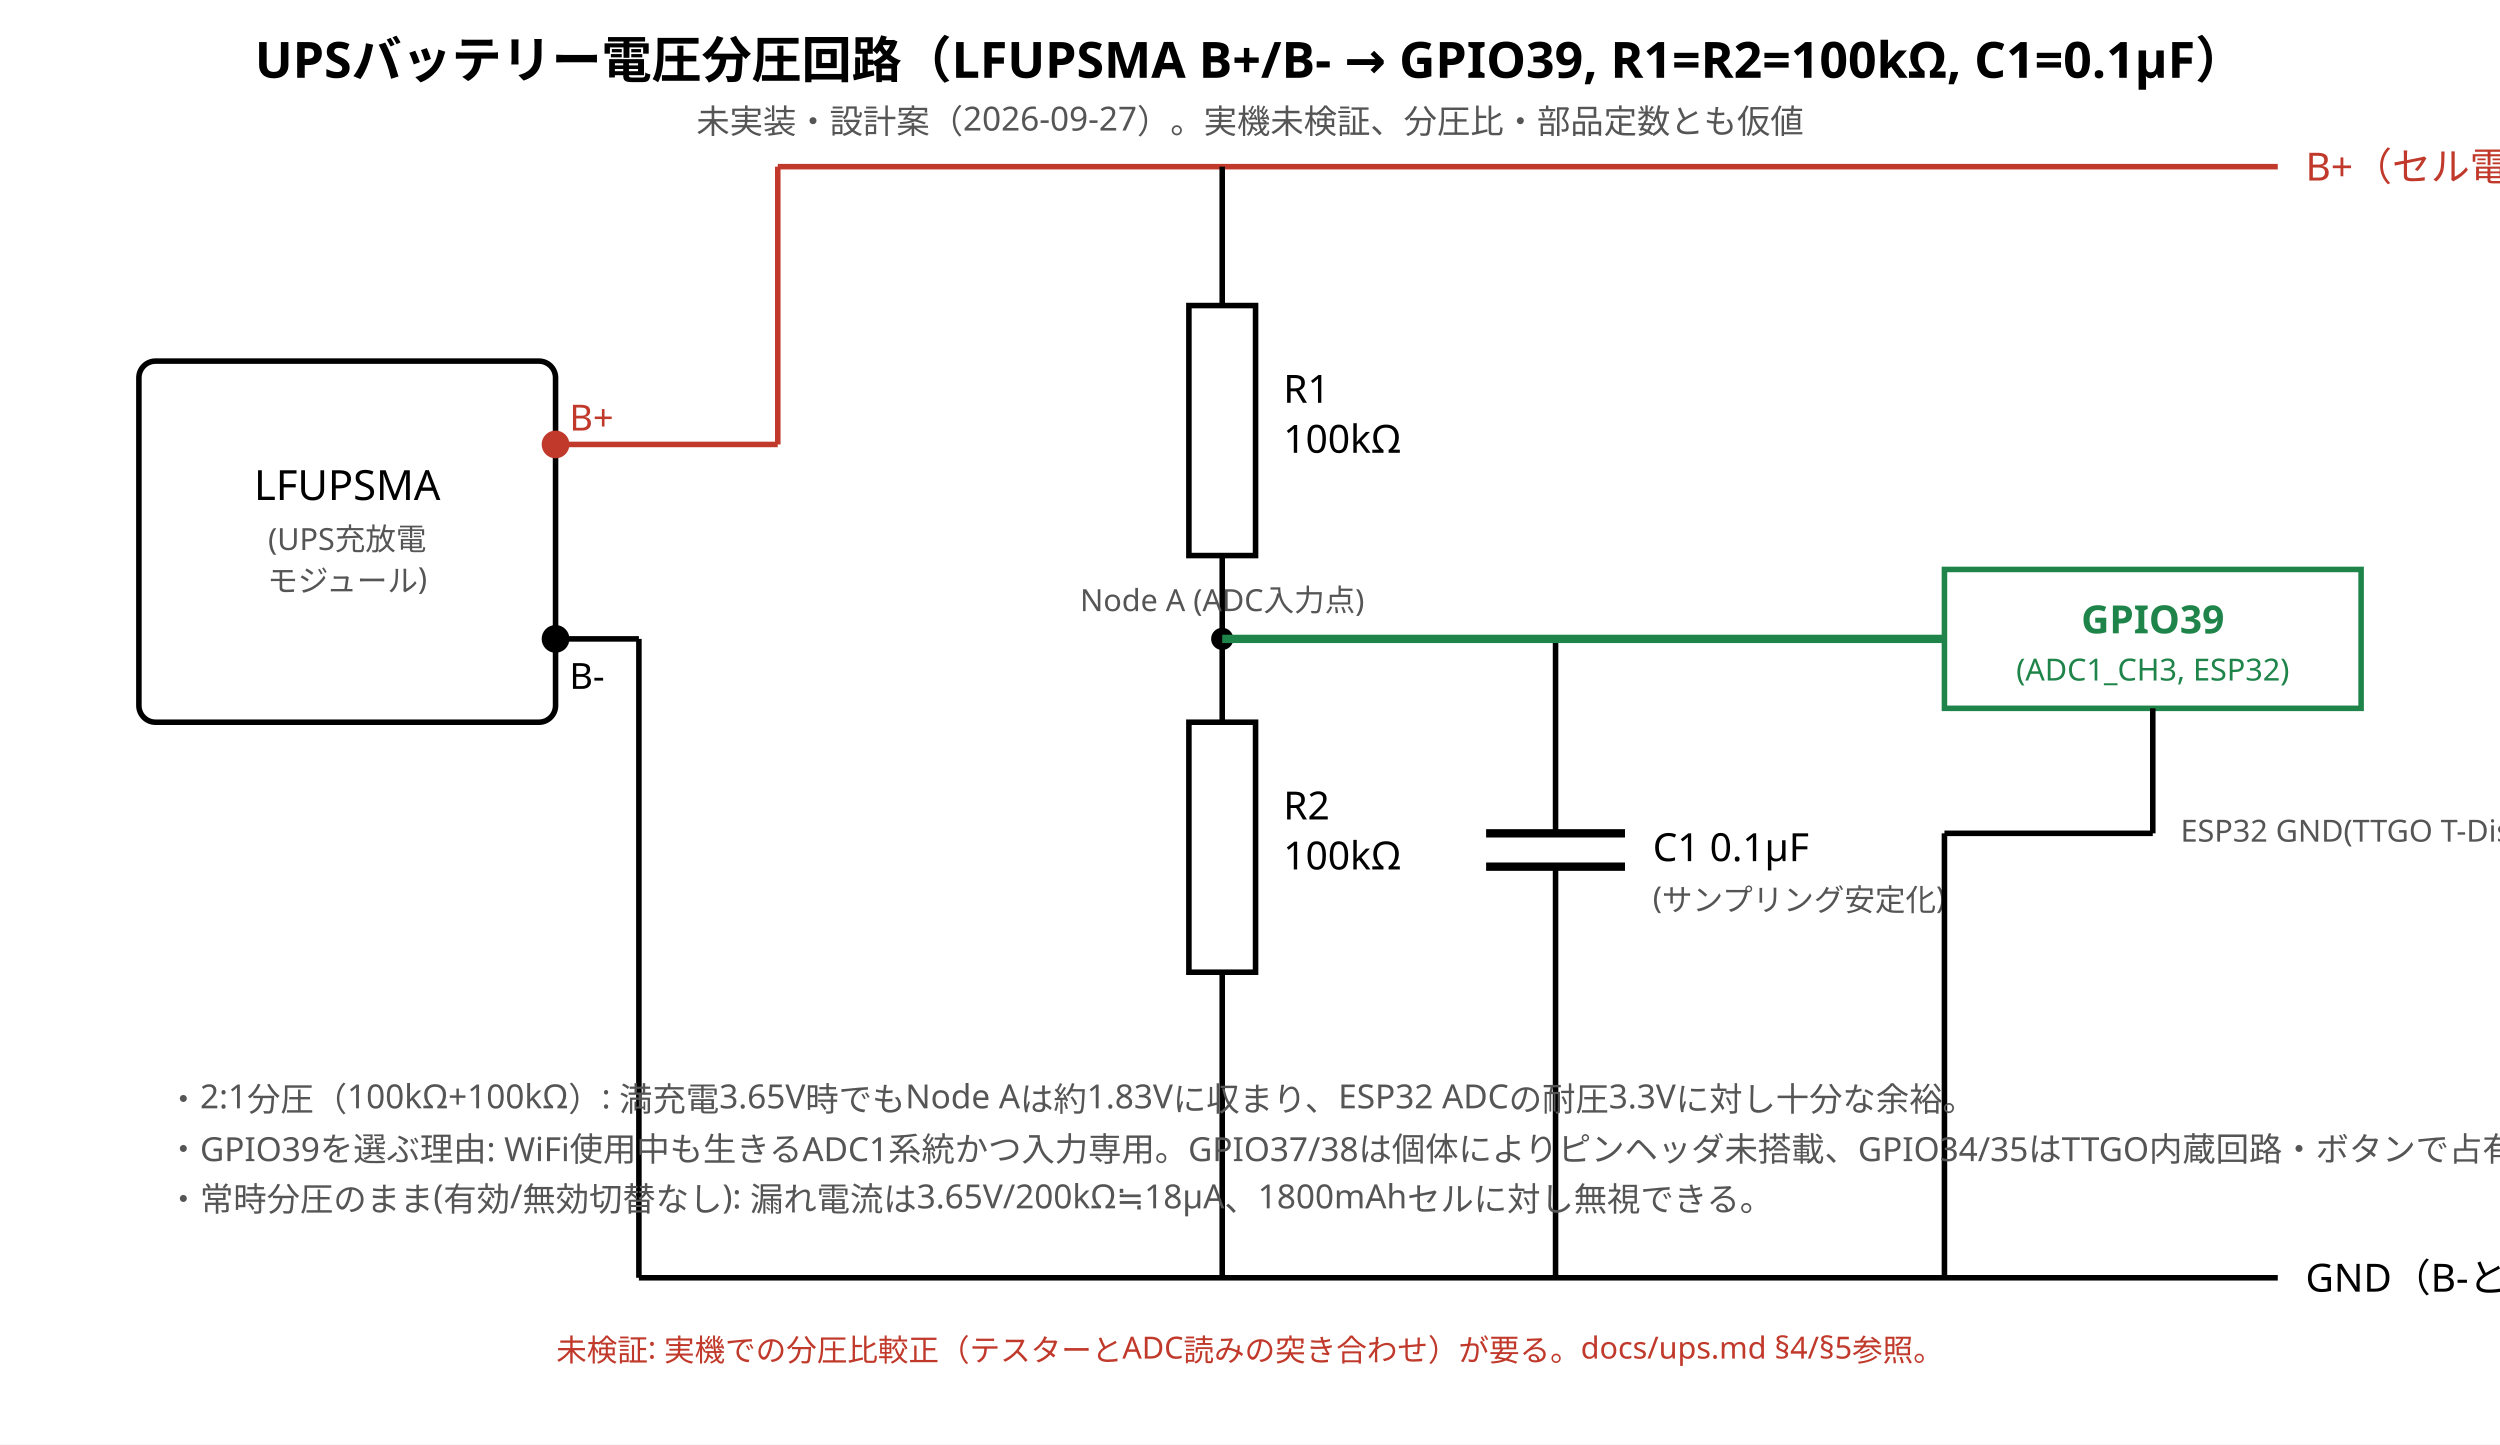
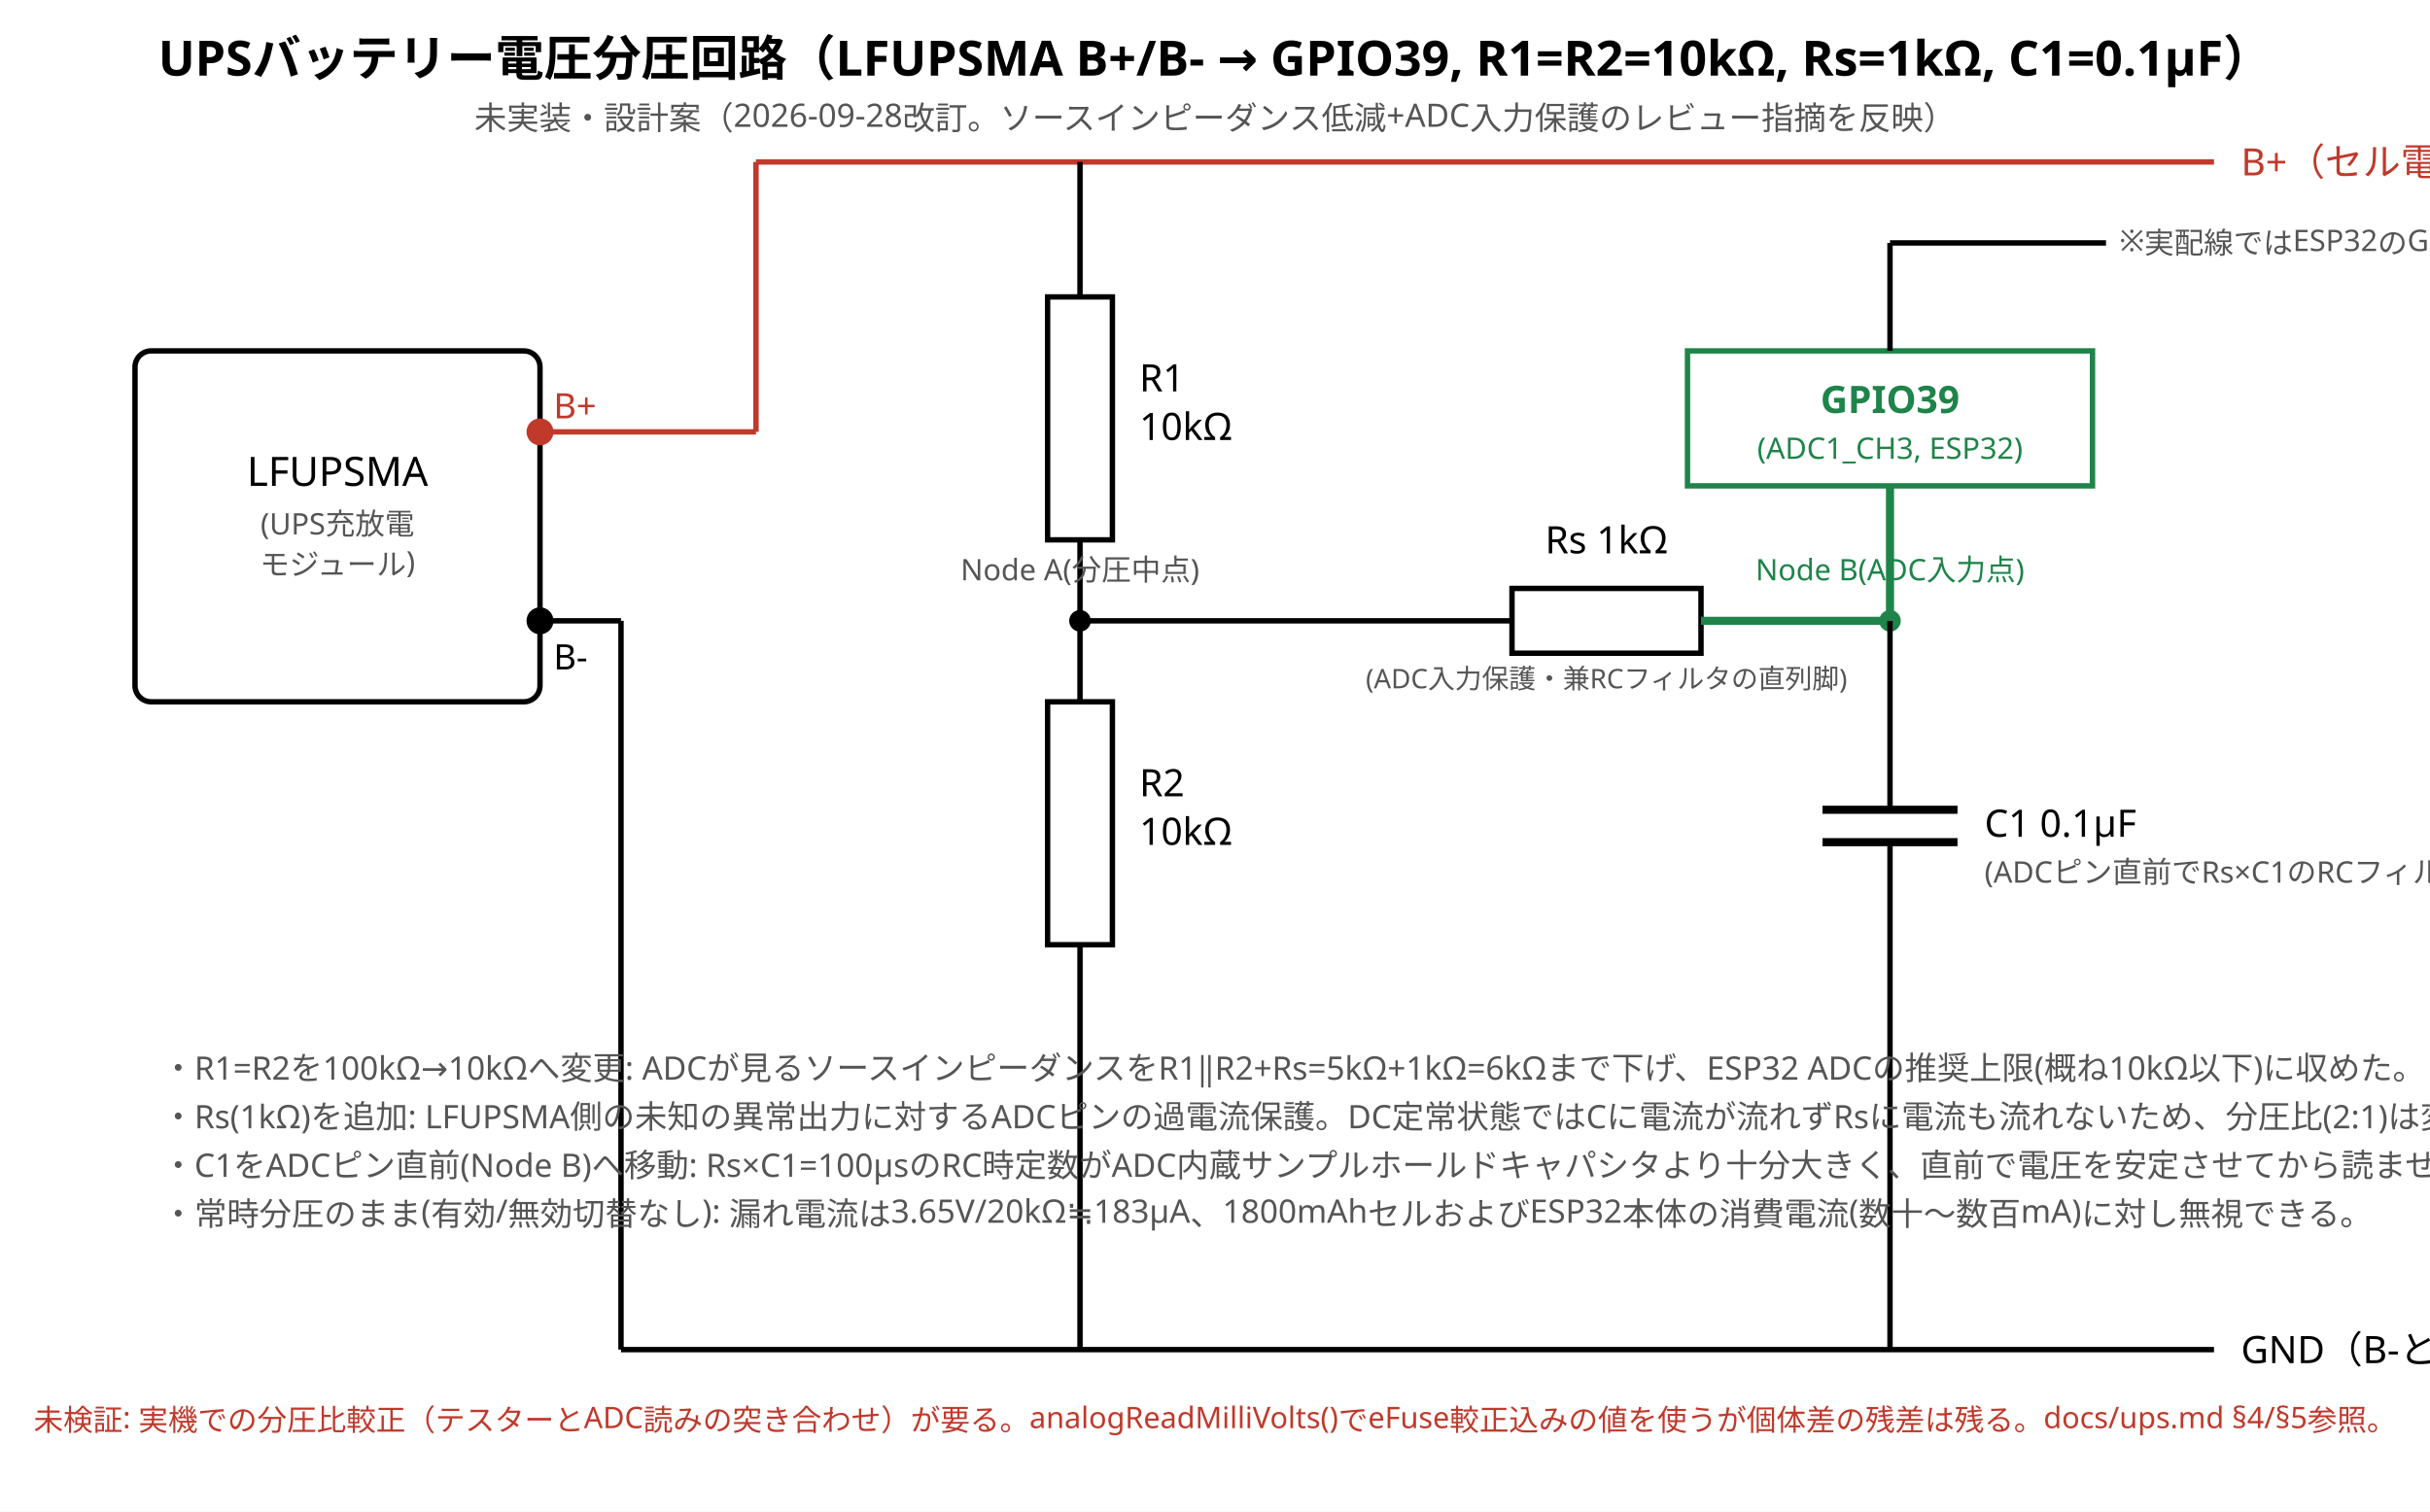
- <svg xmlns="http://www.w3.org/2000/svg" viewBox="0 0 900 520" font-family="sans-serif">
-   <rect x="0" y="0" width="900" height="520" fill="white" />
+ <svg xmlns="http://www.w3.org/2000/svg" viewBox="0 0 900 560" font-family="sans-serif">
+   <rect x="0" y="0" width="900" height="560" fill="white" />
  <text x="450" y="28" text-anchor="middle" font-size="18" font-weight="bold" fill="black">
-     UPSバッテリー電圧分圧回路（LFUPSMA B+/B- → GPIO39, R1=R2=100kΩ, C1=0.1µF）
+     UPSバッテリー電圧分圧回路（LFUPSMA B+/B- → GPIO39, R1=R2=10kΩ, Rs=1kΩ, C1=0.1µF）
  </text>
  <text x="450" y="48" text-anchor="middle" font-size="12" fill="#555">
-     未実装・設計案（2026-09-27）。実機未検証、分圧比・部品定数とも仮値
+     未実装・設計案（2026-09-28改訂。ソースインピーダンス低減+ADC入力保護のレビュー指摘を反映）
  </text>
  <rect x="50" y="130" width="150" height="130" rx="6" fill="none" stroke="black" stroke-width="2" />
  <text x="125" y="180" text-anchor="middle" font-size="15" fill="black">LFUPSMA</text>
  <text x="125" y="198" text-anchor="middle" font-size="11" fill="#555">(UPS充放電</text>
  <text x="125" y="213" text-anchor="middle" font-size="11" fill="#555">モジュール)</text>
  <circle cx="200" cy="160" r="5" fill="#c0392b" />
  <text x="205" y="155" font-size="13" fill="#c0392b">B+</text>
  <circle cx="200" cy="230" r="5" fill="black" />
  <text x="205" y="248" font-size="13" fill="black">B-</text>
  <line x1="200" y1="160" x2="280" y2="160" stroke="#c0392b" stroke-width="2" />
  <line x1="280" y1="60" x2="280" y2="160" stroke="#c0392b" stroke-width="2" />
  <line x1="280" y1="60" x2="820" y2="60" stroke="#c0392b" stroke-width="2" />
  <text x="830" y="65" font-size="14" fill="#c0392b">B+（セル電圧、満充電時 約3.6〜3.65V）</text>
  <line x1="200" y1="230" x2="230" y2="230" stroke="black" stroke-width="2" />
-   <line x1="230" y1="230" x2="230" y2="460" stroke="black" stroke-width="2" />
-   <line x1="230" y1="460" x2="820" y2="460" stroke="black" stroke-width="2" />
-   <text x="830" y="465" font-size="14" fill="black">GND（B-とESP32 GND共通）</text>
-   <line x1="440" y1="60" x2="440" y2="110" stroke="black" stroke-width="2" />
-   <rect x="428" y="110" width="24" height="90" fill="none" stroke="black" stroke-width="2" />
-   <text x="462" y="145" font-size="14" fill="black">R1</text>
-   <text x="462" y="163" font-size="14" fill="black">100kΩ</text>
-   <line x1="440" y1="200" x2="440" y2="230" stroke="black" stroke-width="2" />
-   <circle cx="440" cy="230" r="4" fill="black" />
-   <text x="440" y="215" text-anchor="middle" font-size="12" fill="#555" />
-   <line x1="440" y1="230" x2="440" y2="260" stroke="black" stroke-width="2" />
-   <rect x="428" y="260" width="24" height="90" fill="none" stroke="black" stroke-width="2" />
-   <text x="462" y="295" font-size="14" fill="black">R2</text>
-   <text x="462" y="313" font-size="14" fill="black">100kΩ</text>
-   <line x1="440" y1="350" x2="440" y2="460" stroke="black" stroke-width="2" />
-   <line x1="440" y1="230" x2="560" y2="230" stroke="black" stroke-width="2" />
-   <line x1="560" y1="230" x2="560" y2="300" stroke="black" stroke-width="2" />
-   <line x1="535" y1="300" x2="585" y2="300" stroke="black" stroke-width="3" />
-   <line x1="535" y1="312" x2="585" y2="312" stroke="black" stroke-width="3" />
-   <line x1="560" y1="312" x2="560" y2="460" stroke="black" stroke-width="2" />
-   <text x="595" y="310" font-size="14" fill="black">C1 0.1µF</text>
-   <text x="595" y="327" font-size="11" fill="#555">(サンプリング安定化)</text>
-   <text x="440" y="220" text-anchor="middle" font-size="11" fill="#555">Node A (ADC入力点)</text>
-   <line x1="440" y1="230" x2="700" y2="230" stroke="#1e8449" stroke-width="3" />
-   <rect x="700" y="205" width="150" height="50" fill="none" stroke="#1e8449" stroke-width="2" />
-   <text x="775" y="228" text-anchor="middle" font-size="14" fill="#1e8449" font-weight="bold">GPIO39</text>
-   <text x="775" y="245" text-anchor="middle" font-size="11" fill="#1e8449">(ADC1_CH3, ESP32)</text>
-   <line x1="775" y1="255" x2="775" y2="300" stroke="black" stroke-width="2" />
-   <line x1="775" y1="300" x2="700" y2="300" stroke="black" stroke-width="2" />
-   <line x1="700" y1="300" x2="700" y2="460" stroke="black" stroke-width="2" />
-   <text x="785" y="303" font-size="11" fill="#555">ESP32 GND(TTGO T-Display)</text>
+   <line x1="230" y1="230" x2="230" y2="500" stroke="black" stroke-width="2" />
+   <line x1="230" y1="500" x2="820" y2="500" stroke="black" stroke-width="2" />
+   <text x="830" y="505" font-size="14" fill="black">GND（B-とESP32 GND共通）</text>
+   <line x1="400" y1="60" x2="400" y2="110" stroke="black" stroke-width="2" />
+   <rect x="388" y="110" width="24" height="90" fill="none" stroke="black" stroke-width="2" />
+   <text x="422" y="145" font-size="14" fill="black">R1</text>
+   <text x="422" y="163" font-size="14" fill="black">10kΩ</text>
+   <line x1="400" y1="200" x2="400" y2="230" stroke="black" stroke-width="2" />
+   <circle cx="400" cy="230" r="4" fill="black" />
+   <text x="400" y="215" text-anchor="middle" font-size="11" fill="#555">Node A(分圧中点)</text>
+   <line x1="400" y1="230" x2="400" y2="260" stroke="black" stroke-width="2" />
+   <rect x="388" y="260" width="24" height="90" fill="none" stroke="black" stroke-width="2" />
+   <text x="422" y="295" font-size="14" fill="black">R2</text>
+   <text x="422" y="313" font-size="14" fill="black">10kΩ</text>
+   <line x1="400" y1="350" x2="400" y2="500" stroke="black" stroke-width="2" />
+   <line x1="400" y1="230" x2="560" y2="230" stroke="black" stroke-width="2" />
+   <rect x="560" y="218" width="70" height="24" fill="none" stroke="black" stroke-width="2" />
+   <text x="595" y="205" text-anchor="middle" font-size="14" fill="black">Rs 1kΩ</text>
+   <text x="595" y="255" text-anchor="middle" font-size="10" fill="#555">(ADC入力保護・兼RCフィルタの直列脚)</text>
+   <line x1="630" y1="230" x2="700" y2="230" stroke="#1e8449" stroke-width="3" />
+   <circle cx="700" cy="230" r="4" fill="#1e8449" />
+   <text x="700" y="215" text-anchor="middle" font-size="11" fill="#1e8449">Node B(ADC入力点)</text>
+   <line x1="700" y1="230" x2="700" y2="300" stroke="black" stroke-width="2" />
+   <line x1="675" y1="300" x2="725" y2="300" stroke="black" stroke-width="3" />
+   <line x1="675" y1="312" x2="725" y2="312" stroke="black" stroke-width="3" />
+   <line x1="700" y1="312" x2="700" y2="500" stroke="black" stroke-width="2" />
+   <text x="735" y="310" font-size="14" fill="black">C1 0.1µF</text>
+   <text x="735" y="327" font-size="11" fill="#555">(ADCピン直前でRs×C1のRCフィルタ)</text>
+   <line x1="700" y1="230" x2="700" y2="180" stroke="#1e8449" stroke-width="3" />
+   <rect x="625" y="130" width="150" height="50" fill="none" stroke="#1e8449" stroke-width="2" />
+   <text x="700" y="153" text-anchor="middle" font-size="14" fill="#1e8449" font-weight="bold">GPIO39</text>
+   <text x="700" y="170" text-anchor="middle" font-size="11" fill="#1e8449">(ADC1_CH3, ESP32)</text>
+   <line x1="700" y1="130" x2="700" y2="90" stroke="black" stroke-width="2" />
+   <line x1="700" y1="90" x2="780" y2="90" stroke="black" stroke-width="2" />
+   <text x="785" y="93" font-size="11" fill="#555">※実配線ではESP32のGNDピンへ別途配線(図は模式)</text>
  <text x="60" y="400" font-size="12" fill="#555">
-     ・2:1分圧（100kΩ+100kΩ）: 満充電3.65V時でもNode Aは約1.83Vに収まり、ESP32 ADCの耐圧3.3Vに対し十分な余裕。
+     ・R1=R2を100kΩ→10kΩへ変更: ADCが見るソースインピーダンスをR1‖R2+Rs=5kΩ+1kΩ=6kΩまで下げ、ESP32 ADCの推奨上限(概ね10kΩ以下)に収めた。
  </text>
  <text x="60" y="418" font-size="12" fill="#555">
-     ・GPIO39を選ぶ理由: WiFi使用中も生きるADC1系統かつ入力専用。GPIO37/38は個体によりピンヘッダ未搭載、GPIO34/35はTTGO内蔵回路・ボタンで占有済み。
+     ・Rs(1kΩ)を追加: LFUPSMA側の未知の異常出力に対するADCピンの過電流保護。DC定常状態ではCに電流が流れずRsに電流も流れないため、分圧比(2:1)は変わらない。
  </text>
  <text x="60" y="436" font-size="12" fill="#555">
-     ・常時分圧のまま(有効/無効切替なし): 漏れ電流は3.65V/200kΩ≒18µA、1800mAhセルに対し無視できる。
+     ・C1をADCピン直前(Node B)へ移動: Rs×C1=100µsのRC時定数がADC内蔵サンプルホールドキャパシタより十分大きく、直前で電圧を安定させてから読ませる形になる。
  </text>
-   <text x="450" y="490" text-anchor="middle" font-size="11" fill="#c0392b">
-     未検証: 実機での分圧比較正（テスターとADC読みの突き合わせ）が要る。docs/ups.md §4/§5参照。
+   <text x="60" y="454" font-size="12" fill="#555">
+     ・常時分圧のまま(有効/無効切替なし): 漏れ電流は3.65V/20kΩ≒183µA、1800mAhセルおよびESP32本体の消費電流(数十〜数百mA)に対し無視できる。
+   </text>
+   <text x="450" y="530" text-anchor="middle" font-size="11" fill="#c0392b">
+     未検証: 実機での分圧比較正（テスターとADC読みの突き合わせ）が要る。analogReadMilliVolts()でeFuse較正込みの値を使うが個体差の残差は残る。docs/ups.md §4/§5参照。
  </text>
</svg>
